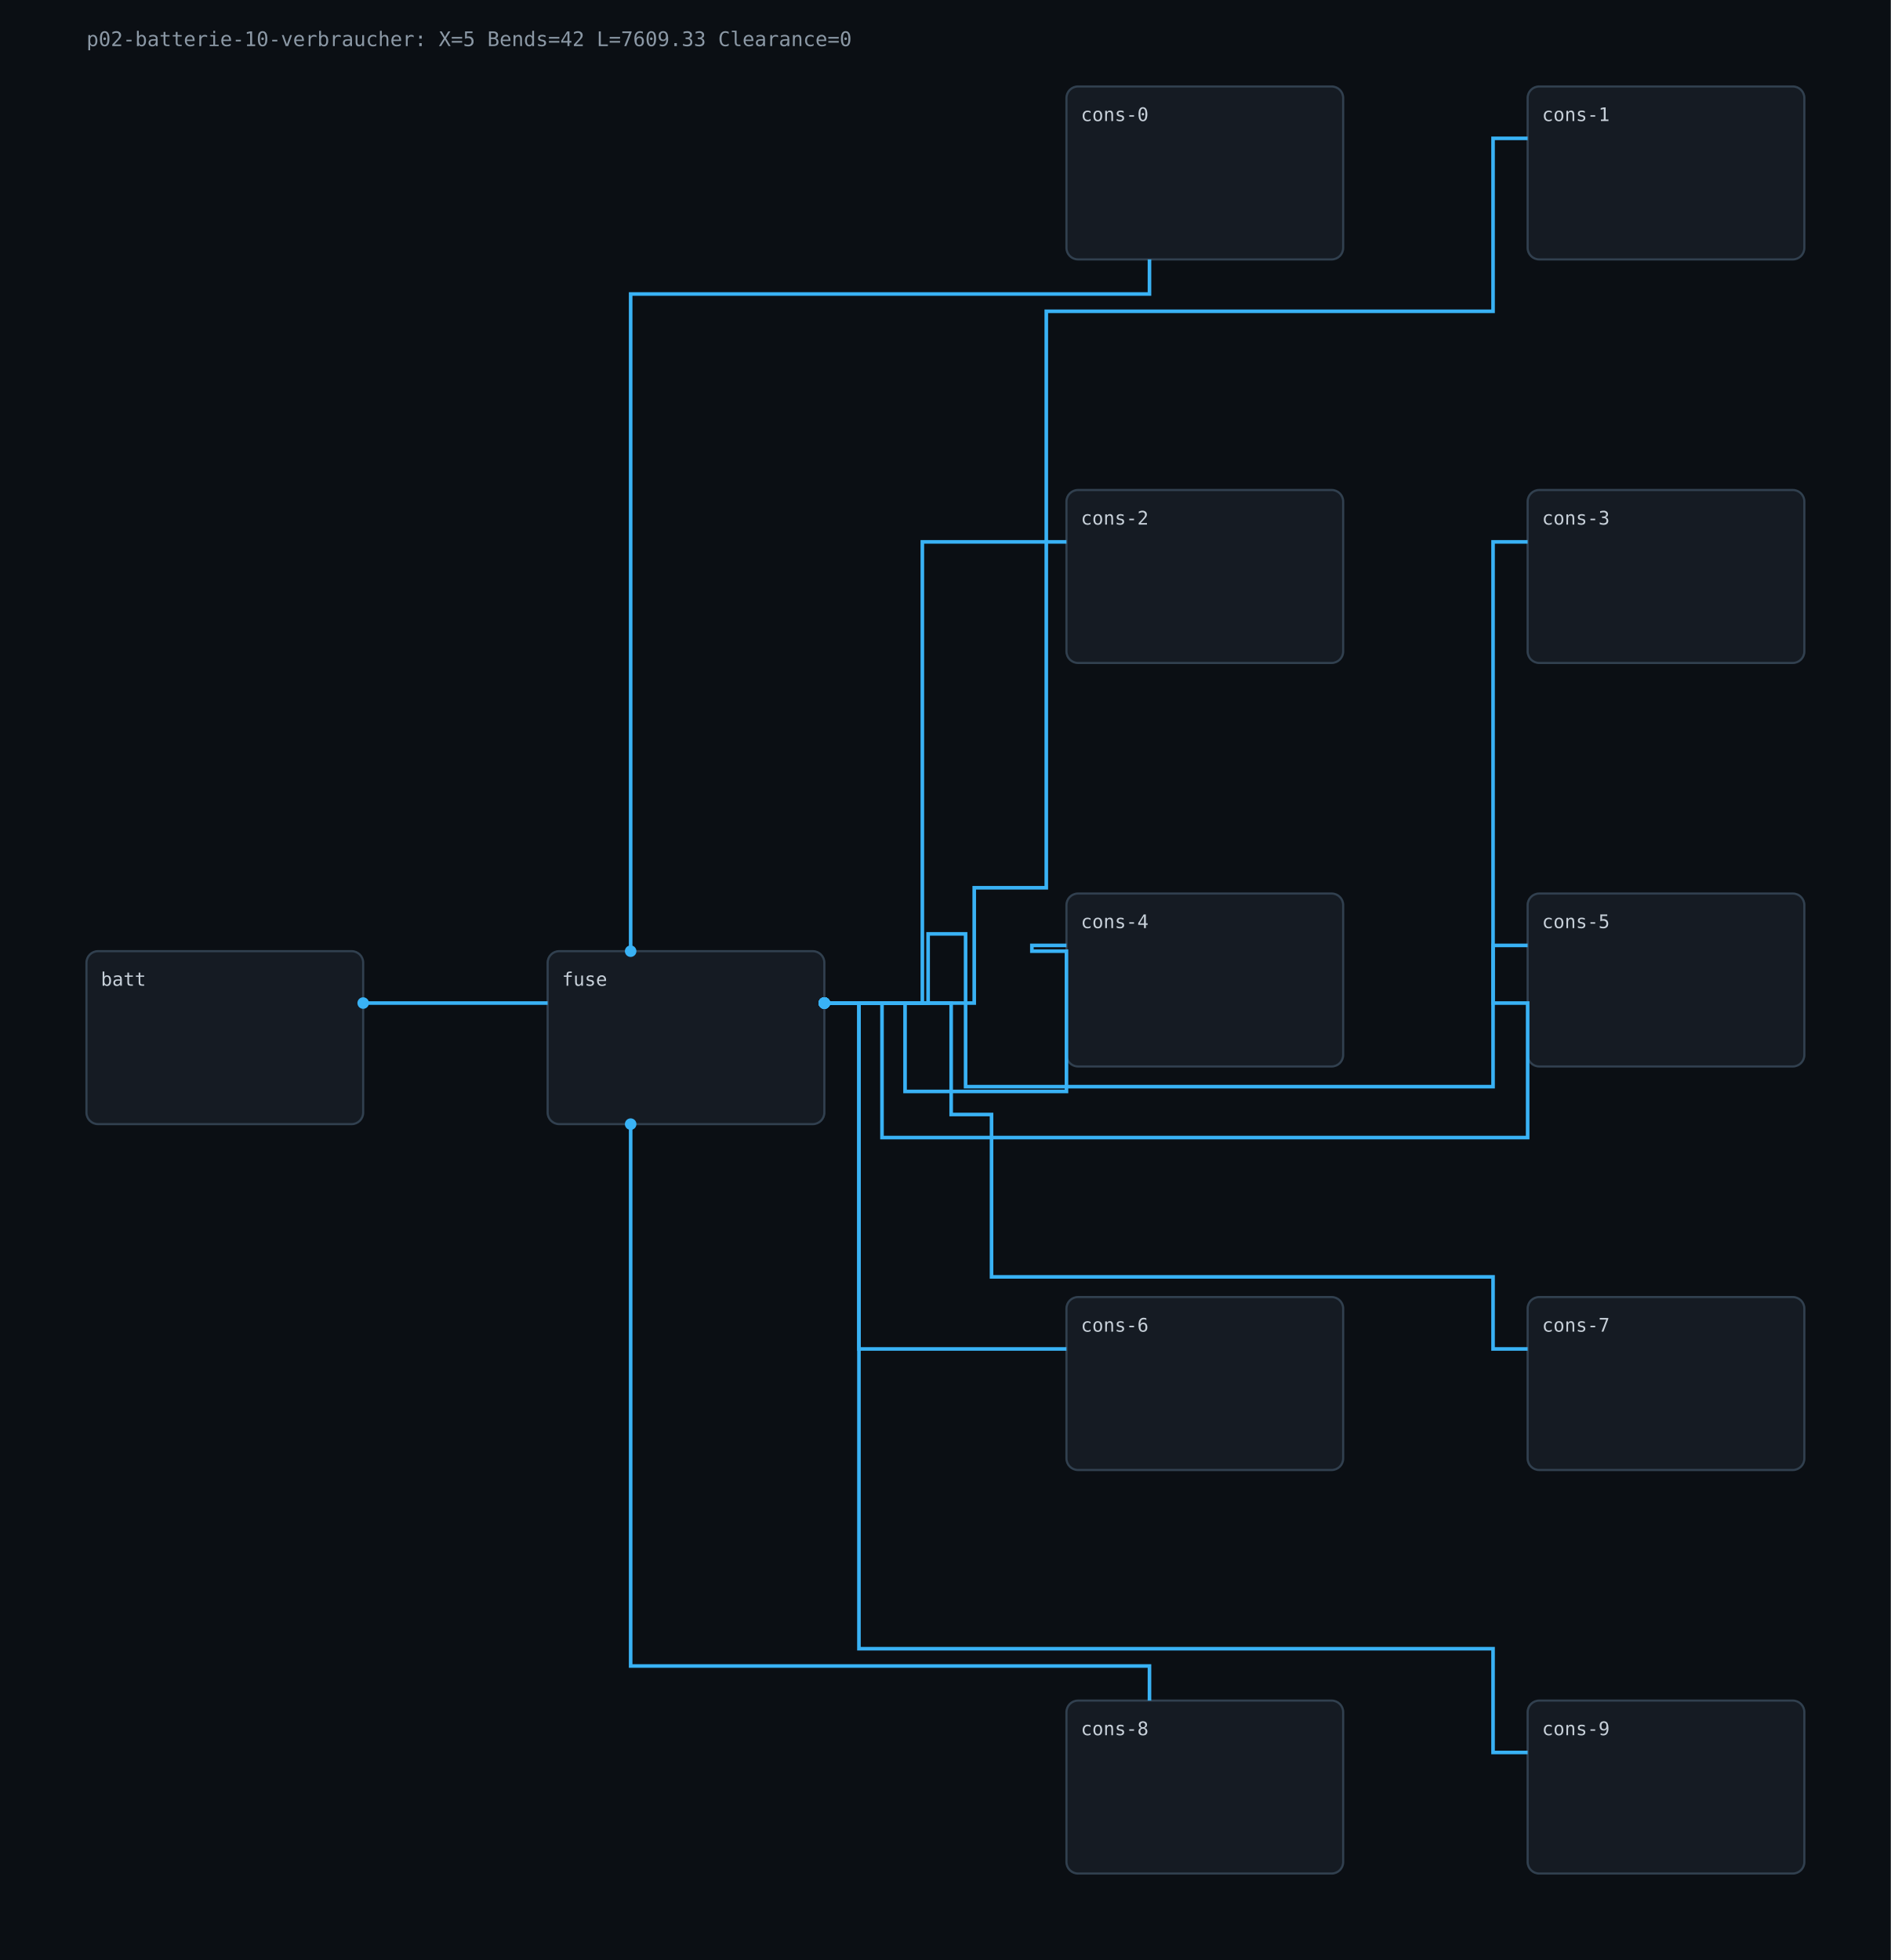
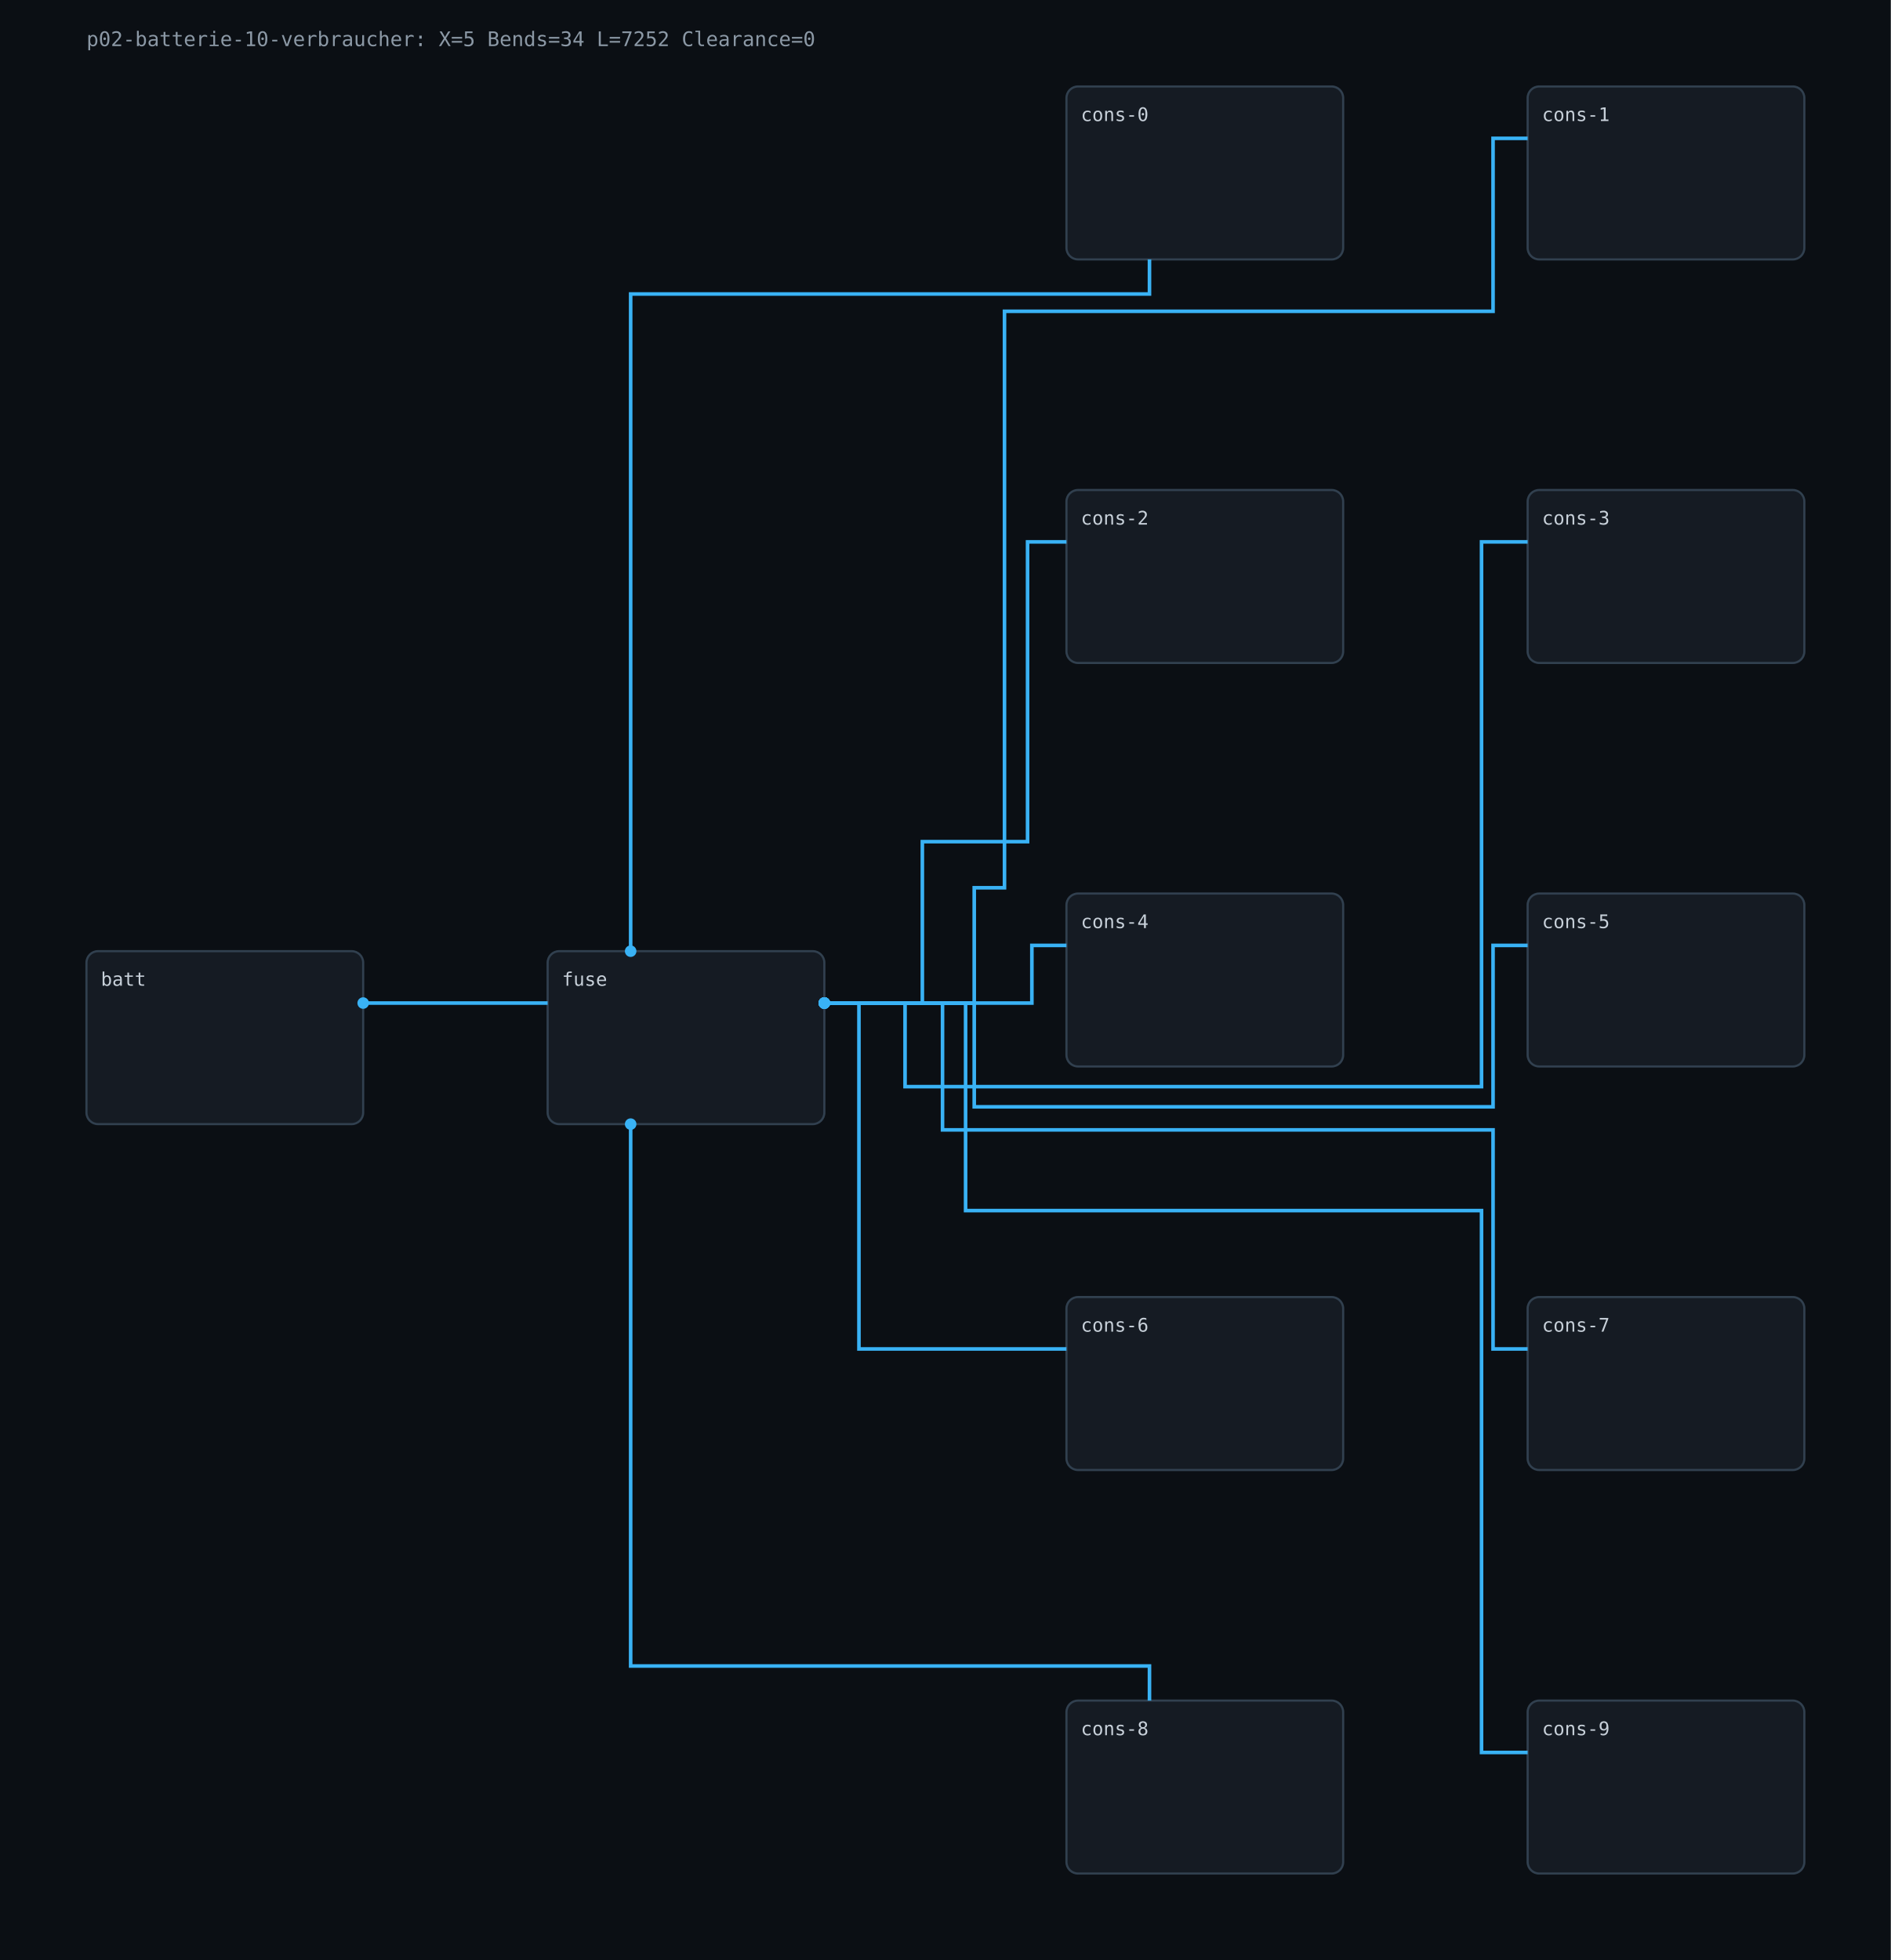
<svg xmlns="http://www.w3.org/2000/svg" width="1312" height="1360" viewBox="0 0 1312 1360">
  <rect width="100%" height="100%" fill="#0b0f14" />
-   <text x="60" y="32" fill="#8b98a5" font-family="monospace" font-size="14">p02-batterie-10-verbraucher: X=5 Bends=42 L=7609.33 Clearance=0</text>
+   <text x="60" y="32" fill="#8b98a5" font-family="monospace" font-size="14">p02-batterie-10-verbraucher: X=5 Bends=34 L=7252 Clearance=0</text>
  <rect x="60" y="660" width="192" height="120" fill="#151b23" stroke="#31404f" stroke-width="1.5" rx="8" />
  <text x="70" y="684" fill="#c7d0d9" font-family="monospace" font-size="13">batt</text>
  <rect x="380" y="660" width="192" height="120" fill="#151b23" stroke="#31404f" stroke-width="1.5" rx="8" />
  <text x="390" y="684" fill="#c7d0d9" font-family="monospace" font-size="13">fuse</text>
  <rect x="740" y="60" width="192" height="120" fill="#151b23" stroke="#31404f" stroke-width="1.5" rx="8" />
  <text x="750" y="84" fill="#c7d0d9" font-family="monospace" font-size="13">cons-0</text>
  <rect x="1060" y="60" width="192" height="120" fill="#151b23" stroke="#31404f" stroke-width="1.5" rx="8" />
  <text x="1070" y="84" fill="#c7d0d9" font-family="monospace" font-size="13">cons-1</text>
  <rect x="740" y="340" width="192" height="120" fill="#151b23" stroke="#31404f" stroke-width="1.5" rx="8" />
  <text x="750" y="364" fill="#c7d0d9" font-family="monospace" font-size="13">cons-2</text>
  <rect x="1060" y="340" width="192" height="120" fill="#151b23" stroke="#31404f" stroke-width="1.5" rx="8" />
  <text x="1070" y="364" fill="#c7d0d9" font-family="monospace" font-size="13">cons-3</text>
  <rect x="740" y="620" width="192" height="120" fill="#151b23" stroke="#31404f" stroke-width="1.5" rx="8" />
  <text x="750" y="644" fill="#c7d0d9" font-family="monospace" font-size="13">cons-4</text>
  <rect x="1060" y="620" width="192" height="120" fill="#151b23" stroke="#31404f" stroke-width="1.5" rx="8" />
  <text x="1070" y="644" fill="#c7d0d9" font-family="monospace" font-size="13">cons-5</text>
  <rect x="740" y="900" width="192" height="120" fill="#151b23" stroke="#31404f" stroke-width="1.5" rx="8" />
  <text x="750" y="924" fill="#c7d0d9" font-family="monospace" font-size="13">cons-6</text>
  <rect x="1060" y="900" width="192" height="120" fill="#151b23" stroke="#31404f" stroke-width="1.5" rx="8" />
  <text x="1070" y="924" fill="#c7d0d9" font-family="monospace" font-size="13">cons-7</text>
  <rect x="740" y="1180" width="192" height="120" fill="#151b23" stroke="#31404f" stroke-width="1.5" rx="8" />
  <text x="750" y="1204" fill="#c7d0d9" font-family="monospace" font-size="13">cons-8</text>
  <rect x="1060" y="1180" width="192" height="120" fill="#151b23" stroke="#31404f" stroke-width="1.5" rx="8" />
  <text x="1070" y="1204" fill="#c7d0d9" font-family="monospace" font-size="13">cons-9</text>
  <path d="M 252 696 L 380 696" fill="none" stroke="#39b2f5" stroke-width="2.5" />
  <circle cx="252" cy="696" r="4" fill="#39b2f5" />
  <path d="M 437.60 660 L 437.60 204 L 797.60 204 L 797.60 180" fill="none" stroke="#39b2f5" stroke-width="2.5" />
  <circle cx="437.60" cy="660" r="4" fill="#39b2f5" />
-   <path d="M 572 696 L 676 696 L 676 616 L 726 616 L 726 216 L 1036 216 L 1036 96 L 1060 96" fill="none" stroke="#39b2f5" stroke-width="2.5" />
+   <path d="M 572 696 L 676 696 L 676 616 L 697 616 L 697 216 L 1036 216 L 1036 96 L 1060 96" fill="none" stroke="#39b2f5" stroke-width="2.5" />
  <circle cx="572" cy="696" r="4" fill="#39b2f5" />
-   <path d="M 572 696 L 640 696 L 640 376 L 740 376" fill="none" stroke="#39b2f5" stroke-width="2.5" />
+   <path d="M 572 696 L 640 696 L 640 584 L 713 584 L 713 376 L 740 376" fill="none" stroke="#39b2f5" stroke-width="2.5" />
  <circle cx="572" cy="696" r="4" fill="#39b2f5" />
-   <path d="M 572 696 L 644 696 L 644 648 L 670 648 L 670 754 L 1036 754 L 1036 376 L 1060 376" fill="none" stroke="#39b2f5" stroke-width="2.5" />
+   <path d="M 572 696 L 628 696 L 628 754 L 1028 754 L 1028 376 L 1060 376" fill="none" stroke="#39b2f5" stroke-width="2.5" />
  <circle cx="572" cy="696" r="4" fill="#39b2f5" />
-   <path d="M 572 696 L 628 696 L 628 757.33 L 740 757.33 L 740 660 L 716 660 L 716 656 L 740 656" fill="none" stroke="#39b2f5" stroke-width="2.5" />
+   <path d="M 572 696 L 716 696 L 716 656 L 740 656" fill="none" stroke="#39b2f5" stroke-width="2.5" />
  <circle cx="572" cy="696" r="4" fill="#39b2f5" />
-   <path d="M 572 696 L 612 696 L 612 789.33 L 1060 789.33 L 1060 696 L 1036 696 L 1036 656 L 1060 656" fill="none" stroke="#39b2f5" stroke-width="2.5" />
+   <path d="M 572 696 L 676 696 L 676 768 L 1036 768 L 1036 656 L 1060 656" fill="none" stroke="#39b2f5" stroke-width="2.5" />
  <circle cx="572" cy="696" r="4" fill="#39b2f5" />
  <path d="M 572 696 L 596 696 L 596 936 L 740 936" fill="none" stroke="#39b2f5" stroke-width="2.5" />
  <circle cx="572" cy="696" r="4" fill="#39b2f5" />
-   <path d="M 572 696 L 660 696 L 660 773.33 L 688 773.33 L 688 886 L 1036 886 L 1036 936 L 1060 936" fill="none" stroke="#39b2f5" stroke-width="2.5" />
+   <path d="M 572 696 L 654 696 L 654 784 L 1036 784 L 1036 936 L 1060 936" fill="none" stroke="#39b2f5" stroke-width="2.5" />
  <circle cx="572" cy="696" r="4" fill="#39b2f5" />
  <path d="M 437.60 780 L 437.60 1156 L 797.60 1156 L 797.60 1180" fill="none" stroke="#39b2f5" stroke-width="2.5" />
  <circle cx="437.60" cy="780" r="4" fill="#39b2f5" />
-   <path d="M 572 696 L 596 696 L 596 1144 L 1036 1144 L 1036 1216 L 1060 1216" fill="none" stroke="#39b2f5" stroke-width="2.5" />
+   <path d="M 572 696 L 670 696 L 670 840 L 1028 840 L 1028 1216 L 1060 1216" fill="none" stroke="#39b2f5" stroke-width="2.5" />
  <circle cx="572" cy="696" r="4" fill="#39b2f5" />
</svg>
